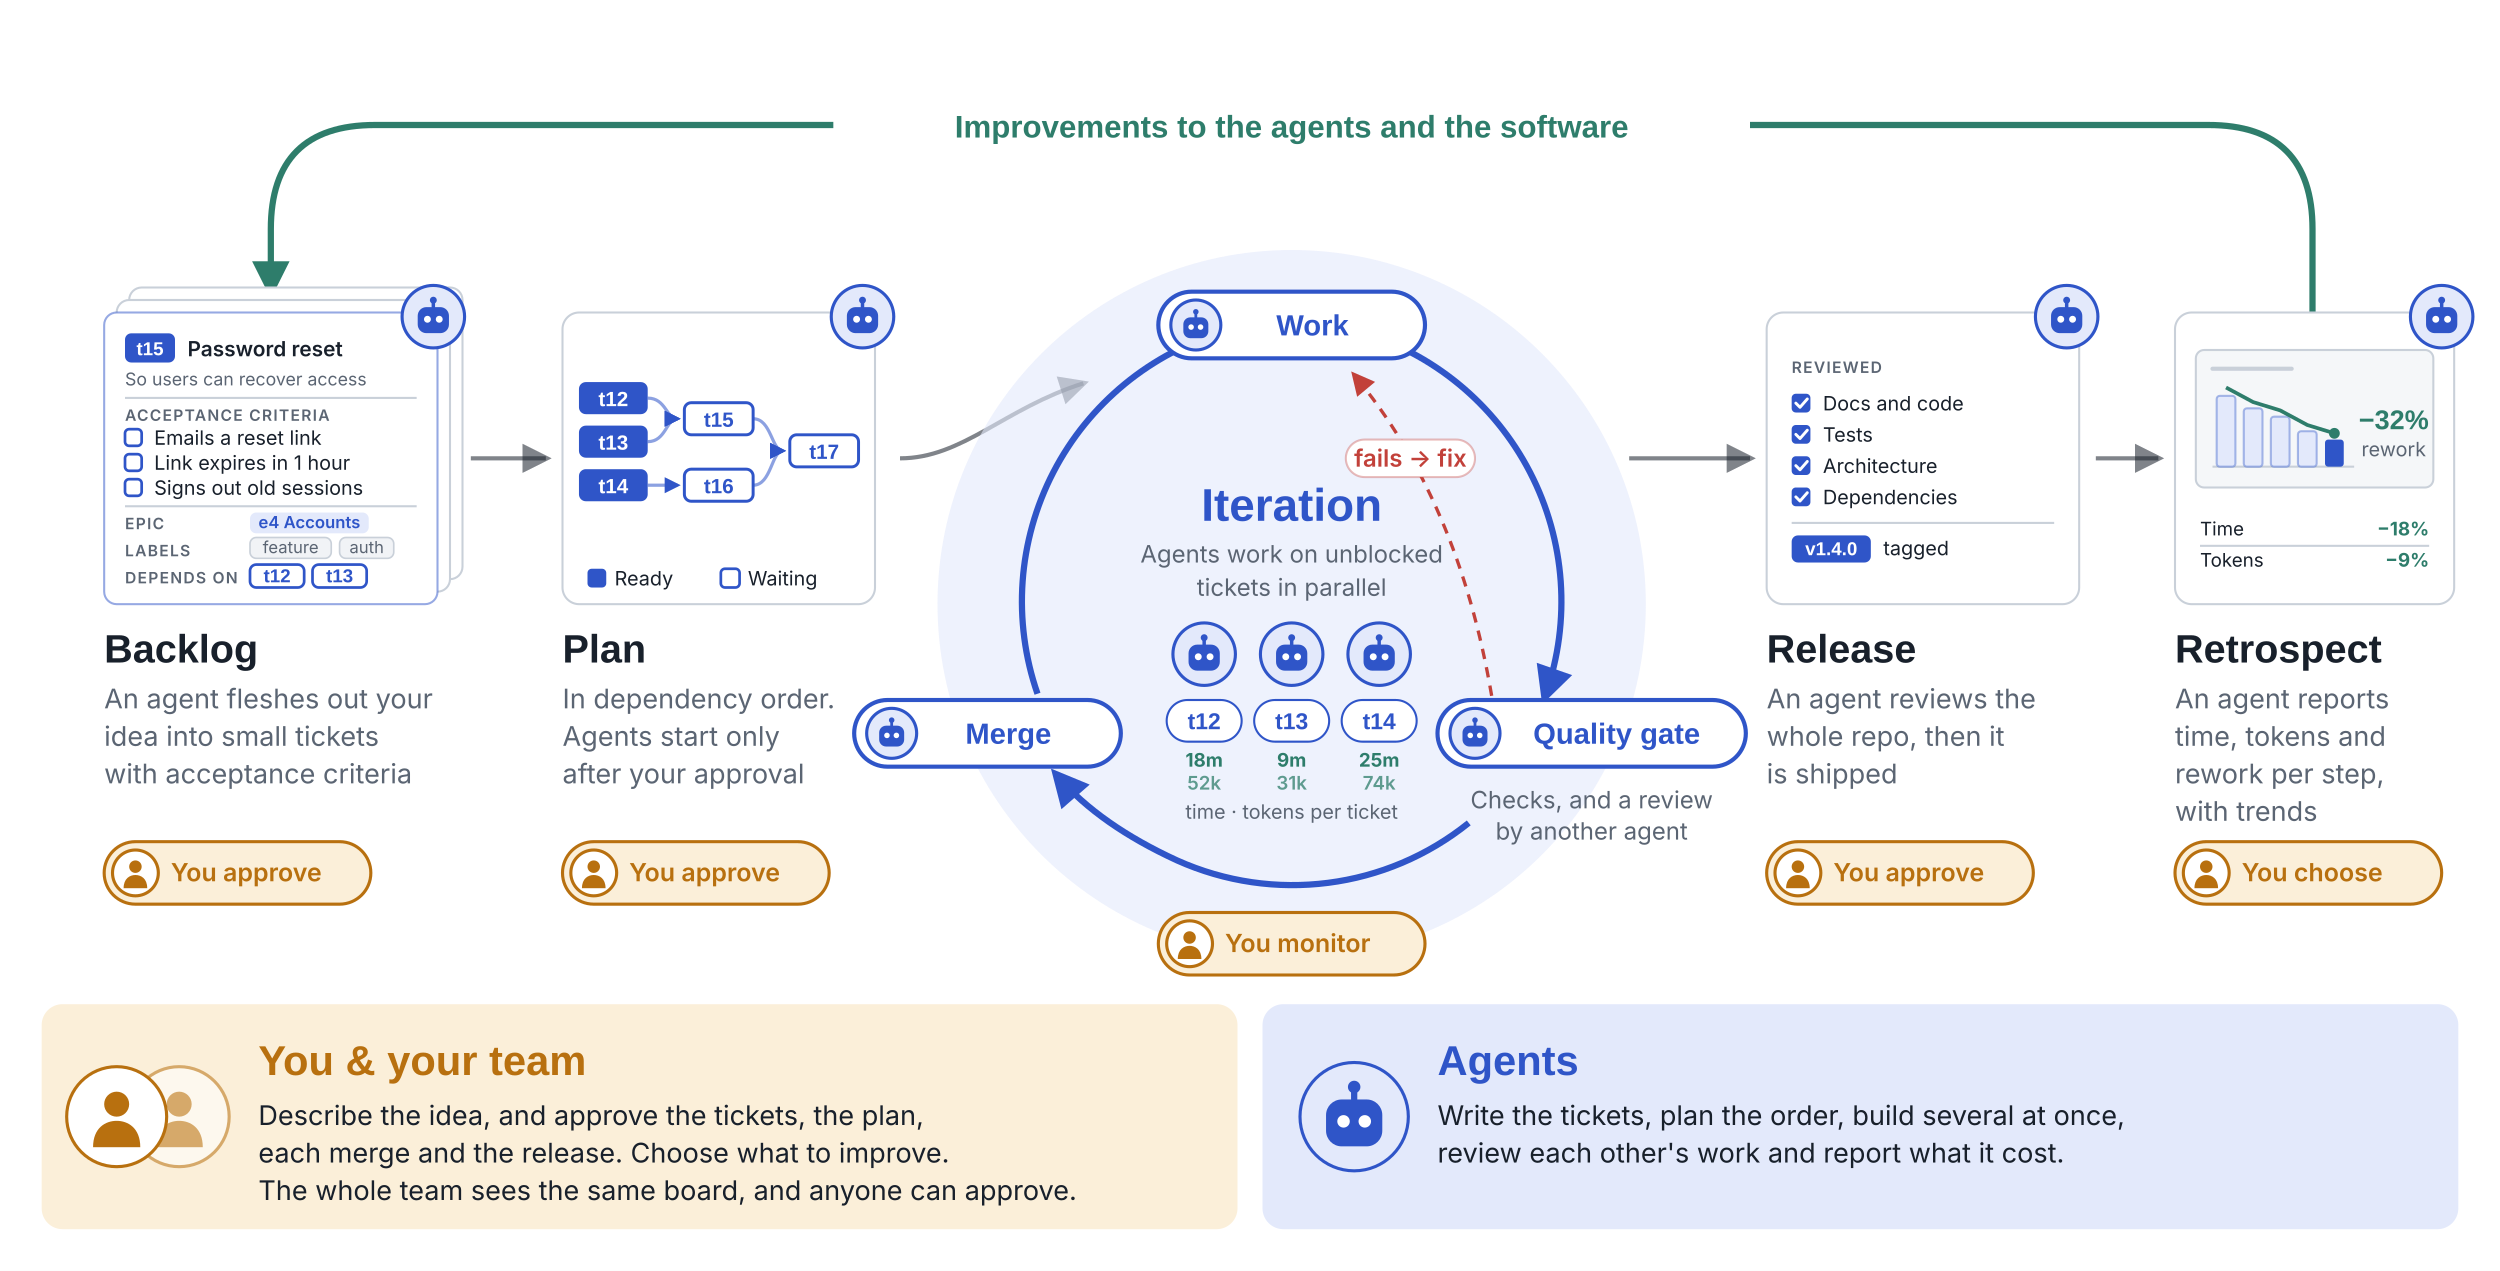
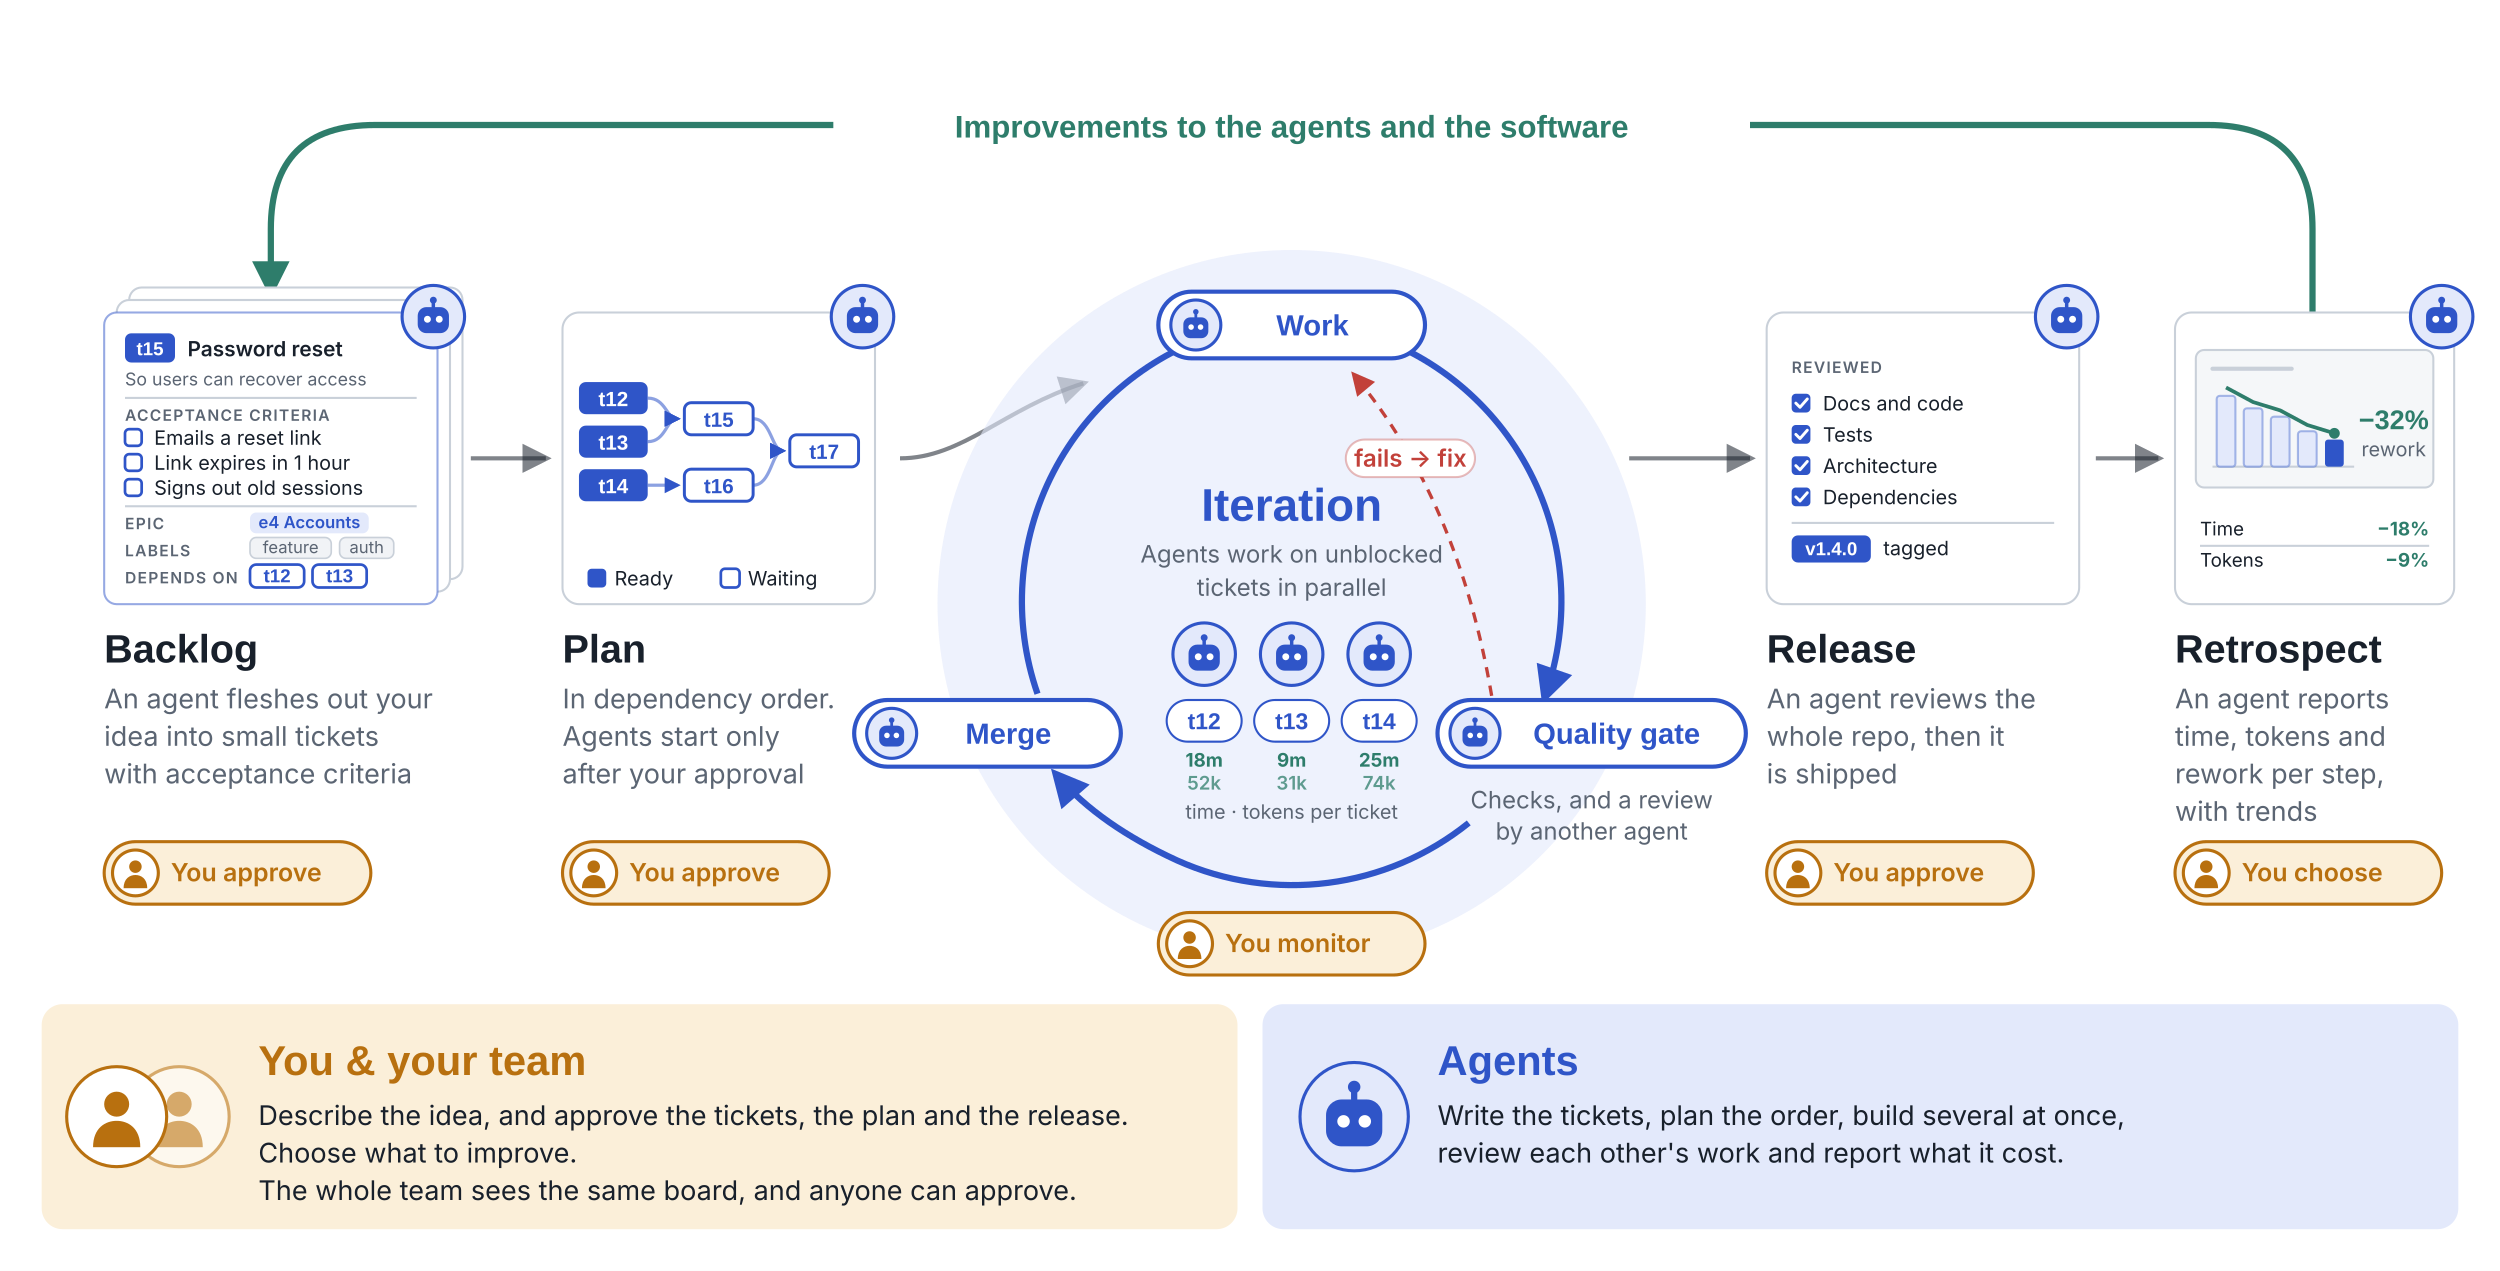
<svg xmlns="http://www.w3.org/2000/svg" viewBox="0 0 1200 610" width="1200" height="610" role="img" aria-labelledby="fig-title fig-desc">
  <style>
    text { font-family: "Inter", "Segoe UI", system-ui, -apple-system, "Helvetica Neue", Arial, sans-serif; fill: #18202B; }
    .t-title, .t-iter, .t-node, .t-chip, .t-loop, .t-actor-you, .t-actor-agent, .t-tk-id, .t-dn, .t-dn-ready, .t-kpi { font-family: "Space Grotesk", "Segoe UI", system-ui, -apple-system, "Helvetica Neue", Arial, sans-serif; }
    .bg { fill: #FFFFFF; }
    .t-title { font-weight: 600; font-size: 19px; }
    .t-iter { font-weight: 700; font-size: 22px; fill: #2F55C8; }
    .t-node { font-weight: 600; font-size: 14px; fill: #2F55C8; }
    .t-body { font-size: 13px; fill: #5B6573; }
    .t-small { font-size: 11.5px; fill: #5B6573; }
    .t-stamp { font-size: 12px; font-weight: 600; fill: #B8700F; }
    .t-chip { font-size: 11px; font-weight: 600; fill: #2F55C8; }
    .t-rework { font-size: 11.5px; font-weight: 600; fill: #C2413A; }
    .t-loop { font-size: 15px; font-weight: 600; fill: #2E7D6B; }
    .t-band { font-size: 13px; fill: #2E7D6B; }
    .t-actor-you { font-size: 20px; font-weight: 700; fill: #B8700F; }
    .t-actor-agent { font-size: 20px; font-weight: 700; fill: #2F55C8; }
    .t-actor { font-size: 13px; fill: #18202B; }
    .ticket { fill: #FFFFFF; stroke: #C9D0D9; }
    .ticket-line { stroke: #C9D0D9; stroke-width: 2; stroke-linecap: round; }
    .ticket-box { fill: none; stroke: #2F55C8; stroke-width: 1.3; }
    .box { fill: #FFFFFF; stroke: #C9D0D9; }
    .ring { fill: #E3E9FB; stroke: none; opacity: .6; }
    .cycle { stroke: #2F55C8; stroke-width: 3; fill: none; }
    .node { fill: #FFFFFF; stroke: #2F55C8; stroke-width: 2; }
    .chip { fill: #FFFFFF; stroke: #2F55C8; stroke-width: 1; }
    .stamp { fill: #FBEFD9; stroke: #B8700F; stroke-width: 1.5; }
    .flow { stroke: #18202B; stroke-opacity: .55; stroke-width: 2; fill: none; }
    .rework { stroke: #C2413A; stroke-width: 1.6; stroke-dasharray: 5 4; fill: none; }
    .loop { stroke: #2E7D6B; stroke-width: 3; fill: none; }
    .band { fill: #DDEFEA; }
    .ah-flow { fill: #18202B; fill-opacity: .55; }
    .ah-agent { fill: #2F55C8; }
    .ah-rework { fill: #C2413A; }
    .ah-loop { fill: #2E7D6B; }
    .label-bg { fill: #FFFFFF; }
    .tk-front { stroke: #2F55C8; stroke-opacity: .5; }
    .tk-id { fill: #2F55C8; }
    .t-tk-id { font-size: 9px; font-weight: 700; fill: #FFFFFF; }
    .t-tk-title { font-size: 10px; font-weight: 600; fill: #18202B; }
    .t-tk-label { font-size: 7.5px; font-weight: 600; letter-spacing: .08em; fill: #5B6573; }
    .t-tk { font-size: 9.5px; fill: #18202B; }
    .dep { stroke: #2F55C8; stroke-opacity: .55; stroke-width: 1.4; fill: none; }
    .dn { fill: #FFFFFF; stroke: #2F55C8; stroke-width: 1.3; }
    .dn-ready { fill: #2F55C8; }
    .t-dn, .t-dn-ready { font-size: 9px; font-weight: 600; }
    .t-dn { fill: #2F55C8; }
    .t-dn-ready { fill: #FFFFFF; }
    .mini { fill: #F5F7F9; stroke: #C9D0D9; }
    .axis { stroke: #C9D0D9; stroke-width: 1; }
    .rbar { fill: #E3E9FB; stroke: #2F55C8; stroke-opacity: .4; }
    .rbar-now { fill: #2F55C8; }
    .trend { stroke: #2E7D6B; stroke-width: 1.8; fill: none; stroke-linejoin: round; }
    .trend-dot { fill: #2E7D6B; }
    .t-kpi { font-size: 13px; font-weight: 700; fill: #2E7D6B; }
    .t-kpi-label { font-size: 9.5px; fill: #5B6573; }
    .h-ic { fill: #B8700F; }
    .a-ic { fill: #2F55C8; }
    .a-eye { fill: #FFFFFF; }
    .a-ant { stroke: #2F55C8; stroke-width: 2; stroke-linecap: round; }
    .hb { fill: #FFFFFF; stroke: #B8700F; stroke-width: 1.5; }
    .ab { fill: #E3E9FB; stroke: #2F55C8; stroke-width: 1.5; }
    .actor-card-you { fill: #FBEFD9; }
    .actor-card-agent { fill: #E3E9FB; }
    .hb-back { opacity: .55; }
    .epic { fill: #E3E9FB; }
    .t-epic { font-size: 8px; font-weight: 600; fill: #2F55C8; }
    .lbl { fill: #F1F3F6; stroke: #C9D0D9; stroke-width: .8; }
    .t-lbl { font-size: 8px; fill: #5B6573; }
    .t-tk-sum { font-size: 8.5px; fill: #5B6573; }
    .t-merge-cap { font-size: 11.5px; font-weight: 600; fill: #B8700F; }
    .t-m { font-size: 9px; fill: #18202B; }
    .t-mv { font-size: 9px; font-weight: 700; fill: #2E7D6B; }
    .rework-bg { fill: #FFFFFF; stroke: #C2413A; stroke-opacity: .35; }
    .t-run { font-size: 9px; font-weight: 600; fill: #2E7D6B; opacity: .75; }
  </style>
  <defs>
    <marker id="m-flow" viewBox="0 0 10 10" refX="8" refY="5" markerWidth="7" markerHeight="7" orient="auto-start-reverse">
      <path class="ah-flow" d="M0,0 L10,5 L0,10 z" />
    </marker>
    <marker id="m-agent" viewBox="0 0 10 10" refX="7" refY="5" markerWidth="6" markerHeight="6" orient="auto-start-reverse">
      <path class="ah-agent" d="M0,0 L10,5 L0,10 z" />
    </marker>
    <marker id="m-rework" viewBox="0 0 10 10" refX="8" refY="5" markerWidth="7" markerHeight="7" orient="auto-start-reverse">
      <path class="ah-rework" d="M0,0 L10,5 L0,10 z" />
    </marker>
    <marker id="m-loop" viewBox="0 0 10 10" refX="7" refY="5" markerWidth="6" markerHeight="6" orient="auto-start-reverse">
      <path class="ah-loop" d="M0,0 L10,5 L0,10 z" />
    </marker>
    <marker id="m-dep" viewBox="0 0 10 10" refX="8" refY="5" markerWidth="5" markerHeight="5" orient="auto-start-reverse">
      <path class="ah-agent" d="M0,0 L10,5 L0,10 z" />
    </marker>
    <symbol id="human" viewBox="0 0 24 24">
      <circle class="h-ic" cx="12" cy="7.5" r="4.5" />
      <path class="h-ic" d="M3.5,23 C3.5,16 8,13.5 12,13.5 C16,13.5 20.5,16 20.5,23 Z" />
    </symbol>
    <symbol id="agent" viewBox="0 0 24 24">
      <line class="a-ant" x1="12" y1="2.5" x2="12" y2="6.5" />
      <circle class="a-ic" cx="12" cy="2.5" r="2" />
      <rect class="a-ic" x="3" y="6.5" width="18" height="15" rx="5" />
      <circle class="a-eye" cx="8.6" cy="13.5" r="2" />
      <circle class="a-eye" cx="15.4" cy="13.5" r="2" />
    </symbol>
  </defs>
  <rect class="bg" x="0" y="0" width="1200" height="610" />
  <path class="loop" d="M1110,150 V110 Q1110,60 1060,60 H180 Q130,60 130,110 V138" marker-end="url(#m-loop)" />
  <rect class="label-bg" x="400" y="46" width="440" height="28" />
  <text class="t-loop" x="620" y="66" text-anchor="middle">Improvements to the agents and the software</text>
  <g>
    <rect class="ticket" x="62" y="138" width="160" height="140" rx="6" />
    <rect class="ticket" x="56" y="144" width="160" height="140" rx="6" />
    <rect class="ticket tk-front" x="50" y="150" width="160" height="140" rx="6" />
    <rect class="tk-id" x="60" y="160" width="24" height="14" rx="3" />
    <text class="t-tk-id" x="72" y="170.5" text-anchor="middle">t15</text>
    <text class="t-tk-title" x="90" y="171">Password reset</text>
    <text class="t-tk-sum" x="60" y="185">So users can recover access</text>
    <line class="axis" x1="60" y1="191" x2="200" y2="191" />
    <text class="t-tk-label" x="60" y="202">ACCEPTANCE CRITERIA</text>
    <rect class="ticket-box" x="60" y="206" width="8" height="8" rx="2" />
    <text class="t-tk" x="74" y="213.5">Emails a reset link</text>
    <rect class="ticket-box" x="60" y="218" width="8" height="8" rx="2" />
    <text class="t-tk" x="74" y="225.5">Link expires in 1 hour</text>
    <rect class="ticket-box" x="60" y="230" width="8" height="8" rx="2" />
    <text class="t-tk" x="74" y="237.5">Signs out old sessions</text>
    <line class="axis" x1="60" y1="243" x2="200" y2="243" />
    <text class="t-tk-label" x="60" y="254">EPIC</text>
    <rect class="epic" x="120" y="246" width="57" height="10" rx="3" />
    <text class="t-epic" x="148.5" y="253.5" text-anchor="middle">e4 Accounts</text>
    <text class="t-tk-label" x="60" y="267">LABELS</text>
    <rect class="lbl" x="120" y="258" width="39" height="10" rx="3" />
    <text class="t-lbl" x="139.5" y="265.5" text-anchor="middle">feature</text>
    <rect class="lbl" x="163" y="258" width="26" height="10" rx="3" />
    <text class="t-lbl" x="176" y="265.5" text-anchor="middle">auth</text>
    <text class="t-tk-label" x="60" y="280">DEPENDS ON</text>
    <rect class="dn" x="120" y="271" width="26" height="11" rx="3" />
    <text class="t-dn" x="133" y="279.5" text-anchor="middle">t12</text>
    <rect class="dn" x="150" y="271" width="26" height="11" rx="3" />
    <text class="t-dn" x="163" y="279.5" text-anchor="middle">t13</text>
  </g>
  <g>
    <circle class="ab" cx="208" cy="152" r="15" />
    <use href="#agent" x="198" y="142" width="20" height="20" />
  </g>
  <text class="t-title" x="50" y="318">Backlog</text>
  <text class="t-body" x="50" y="340">An agent fleshes out your</text>
  <text class="t-body" x="50" y="358">idea into small tickets</text>
  <text class="t-body" x="50" y="376">with acceptance criteria</text>
  <g>
    <rect class="stamp" x="50" y="404" width="128" height="30" rx="15" />
    <circle class="hb" cx="65" cy="419" r="11" />
    <use href="#human" x="57" y="411" width="16" height="16" />
    <text class="t-stamp" x="82" y="423">You approve</text>
  </g>
  <path class="flow" d="M226,220 H262" marker-end="url(#m-flow)" />
  <rect class="box" x="270" y="150" width="150" height="140" rx="8" />
  <g transform="translate(-32.3,3) scale(1.1)">
    <path class="dep" d="M312,171 C320,171 320,180 325,180" marker-end="url(#m-dep)" />
    <path class="dep" d="M312,190 C320,190 320,180 325,180" marker-end="url(#m-dep)" />
    <path class="dep" d="M312,209 H325" marker-end="url(#m-dep)" />
    <path class="dep" d="M358,180 C366,180 366,194 371,194" marker-end="url(#m-dep)" />
    <path class="dep" d="M358,209 C366,209 366,194 371,194" marker-end="url(#m-dep)" />
    <rect class="dn-ready" x="282" y="164" width="30" height="14" rx="3" />
    <text class="t-dn-ready" x="297" y="174.5" text-anchor="middle">t12</text>
    <rect class="dn-ready" x="282" y="183" width="30" height="14" rx="3" />
    <text class="t-dn-ready" x="297" y="193.5" text-anchor="middle">t13</text>
    <rect class="dn-ready" x="282" y="202" width="30" height="14" rx="3" />
    <text class="t-dn-ready" x="297" y="212.5" text-anchor="middle">t14</text>
    <rect class="dn" x="328" y="173" width="30" height="14" rx="3" />
    <text class="t-dn" x="343" y="183.5" text-anchor="middle">t15</text>
    <rect class="dn" x="328" y="202" width="30" height="14" rx="3" />
    <text class="t-dn" x="343" y="212.5" text-anchor="middle">t16</text>
    <rect class="dn" x="374" y="187" width="30" height="14" rx="3" />
    <text class="t-dn" x="389" y="197.5" text-anchor="middle">t17</text>
  </g>
  <rect class="dn-ready" x="282" y="273" width="9" height="9" rx="2" />
  <text class="t-tk" x="295" y="281">Ready</text>
  <rect class="dn" x="346" y="273" width="9" height="9" rx="2" />
  <text class="t-tk" x="359" y="281">Waiting</text>
  <g>
    <circle class="ab" cx="414" cy="152" r="15" />
    <use href="#agent" x="404" y="142" width="20" height="20" />
  </g>
  <text class="t-title" x="270" y="318">Plan</text>
  <text class="t-body" x="270" y="340">In dependency order.</text>
  <text class="t-body" x="270" y="358">Agents start only</text>
  <text class="t-body" x="270" y="376">after your approval</text>
  <g>
    <rect class="stamp" x="270" y="404" width="128" height="30" rx="15" />
    <circle class="hb" cx="285" cy="419" r="11" />
    <use href="#human" x="277" y="411" width="16" height="16" />
    <text class="t-stamp" x="302" y="423">You approve</text>
  </g>
  <path class="flow" d="M432,220 C462,220 482,196 520,184" marker-end="url(#m-flow)" />
  <circle class="ring" cx="620" cy="290" r="170" />
  <path class="cycle" d="M652,159 A135,135 0 0 1 742,333" marker-end="url(#m-agent)" />
  <path class="cycle" d="M705,395 A135,135 0 0 1 565,413 Q528,396 508,373" marker-end="url(#m-agent)" />
  <path class="cycle" d="M498,333 A135,135 0 0 1 588,159" marker-end="url(#m-agent)" />
  <text class="t-iter" x="620" y="250" text-anchor="middle">Iteration</text>
  <text class="t-small" x="620" y="270" text-anchor="middle">Agents work on unblocked</text>
  <text class="t-small" x="620" y="286" text-anchor="middle">tickets in parallel</text>
  <g>
    <circle class="ab" cx="578" cy="314" r="15" />
    <use href="#agent" x="568" y="304" width="20" height="20" />
  </g>
  <g>
    <circle class="ab" cx="620" cy="314" r="15" />
    <use href="#agent" x="610" y="304" width="20" height="20" />
  </g>
  <g>
    <circle class="ab" cx="662" cy="314" r="15" />
    <use href="#agent" x="652" y="304" width="20" height="20" />
  </g>
  <rect class="chip" x="560" y="336" width="36" height="20" rx="10" />
  <text class="t-chip" x="578" y="350" text-anchor="middle">t12</text>
  <rect class="chip" x="602" y="336" width="36" height="20" rx="10" />
  <text class="t-chip" x="620" y="350" text-anchor="middle">t13</text>
  <rect class="chip" x="644" y="336" width="36" height="20" rx="10" />
  <text class="t-chip" x="662" y="350" text-anchor="middle">t14</text>
  <text class="t-mv" x="578" y="368" text-anchor="middle">18m</text>
  <text class="t-mv" x="620" y="368" text-anchor="middle">9m</text>
  <text class="t-mv" x="662" y="368" text-anchor="middle">25m</text>
  <text class="t-run" x="578" y="379" text-anchor="middle">52k</text>
  <text class="t-run" x="620" y="379" text-anchor="middle">31k</text>
  <text class="t-run" x="662" y="379" text-anchor="middle">74k</text>
  <text class="t-kpi-label" x="620" y="393" text-anchor="middle">time · tokens per ticket</text>
  <rect class="node" x="556" y="140" width="128" height="32" rx="16" />
  <circle class="ab" cx="574" cy="156" r="12" />
  <use href="#agent" x="566" y="148" width="16" height="16" />
  <text class="t-node" x="630" y="161" text-anchor="middle">Work</text>
  <rect class="node" x="690" y="336" width="148" height="32" rx="16" />
  <circle class="ab" cx="708" cy="352" r="12" />
  <use href="#agent" x="700" y="344" width="16" height="16" />
  <text class="t-node" x="776" y="357" text-anchor="middle">Quality gate</text>
  <text class="t-small" x="764" y="388" text-anchor="middle">Checks, and a review</text>
  <text class="t-small" x="764" y="403" text-anchor="middle">by another agent</text>
  <rect class="node" x="410" y="336" width="128" height="32" rx="16" />
  <circle class="ab" cx="428" cy="352" r="12" />
  <use href="#agent" x="420" y="344" width="16" height="16" />
  <text class="t-node" x="484" y="357" text-anchor="middle">Merge</text>
  <g>
    <rect class="stamp" x="556" y="438" width="128" height="30" rx="15" />
    <circle class="hb" cx="571" cy="453" r="11" />
    <use href="#human" x="563" y="445" width="16" height="16" />
    <text class="t-stamp" x="588" y="457">You monitor</text>
  </g>
  <path class="rework" d="M716,334 Q700,240 650,180" marker-end="url(#m-rework)" />
  <rect class="rework-bg" x="646" y="211" width="62" height="18" rx="9" />
  <text class="t-rework" x="677" y="224" text-anchor="middle">fails → fix</text>
  <path class="flow" d="M782,220 H840" marker-end="url(#m-flow)" />
  <rect class="box" x="848" y="150" width="150" height="140" rx="8" />
  <g transform="translate(0,-5)">
    <text class="t-tk-label" x="860" y="184">REVIEWED</text>
    <rect class="dn-ready" x="860" y="194" width="9" height="9" rx="2" />
    <path d="M862,198.5 l2,2 l3.5,-4" stroke="#fff" stroke-width="1.4" fill="none" stroke-linecap="round" stroke-linejoin="round" />
    <text class="t-tk" x="875" y="202">Docs and code</text>
    <rect class="dn-ready" x="860" y="209" width="9" height="9" rx="2" />
    <path d="M862,213.5 l2,2 l3.5,-4" stroke="#fff" stroke-width="1.4" fill="none" stroke-linecap="round" stroke-linejoin="round" />
    <text class="t-tk" x="875" y="217">Tests</text>
    <rect class="dn-ready" x="860" y="224" width="9" height="9" rx="2" />
    <path d="M862,228.5 l2,2 l3.5,-4" stroke="#fff" stroke-width="1.4" fill="none" stroke-linecap="round" stroke-linejoin="round" />
    <text class="t-tk" x="875" y="232">Architecture</text>
    <rect class="dn-ready" x="860" y="239" width="9" height="9" rx="2" />
    <path d="M862,243.5 l2,2 l3.5,-4" stroke="#fff" stroke-width="1.4" fill="none" stroke-linecap="round" stroke-linejoin="round" />
    <text class="t-tk" x="875" y="247">Dependencies</text>
    <line class="axis" x1="860" y1="256" x2="986" y2="256" />
    <rect class="dn-ready" x="860" y="262" width="38" height="13" rx="3" />
    <text class="t-dn-ready" x="879" y="271.5" text-anchor="middle">v1.4.0</text>
    <text class="t-tk" x="904" y="271.5">tagged</text>
  </g>
  <g>
    <circle class="ab" cx="992" cy="152" r="15" />
    <use href="#agent" x="982" y="142" width="20" height="20" />
  </g>
  <text class="t-title" x="848" y="318">Release</text>
  <text class="t-body" x="848" y="340">An agent reviews the</text>
  <text class="t-body" x="848" y="358">whole repo, then it</text>
  <text class="t-body" x="848" y="376">is shipped</text>
  <g>
    <rect class="stamp" x="848" y="404" width="128" height="30" rx="15" />
    <circle class="hb" cx="863" cy="419" r="11" />
    <use href="#human" x="855" y="411" width="16" height="16" />
    <text class="t-stamp" x="880" y="423">You approve</text>
  </g>
  <path class="flow" d="M1006,220 H1036" marker-end="url(#m-flow)" />
  <rect class="box" x="1044" y="150" width="134" height="140" rx="8" />
  <g transform="translate(0,6)">
    <rect class="mini" x="1054" y="162" width="114" height="66" rx="4" />
    <line class="ticket-line" x1="1062" y1="171" x2="1100" y2="171" />
    <line class="axis" x1="1062" y1="218" x2="1130" y2="218" />
    <rect class="rbar" x="1064" y="184" width="9" height="34" rx="1.5" />
    <rect class="rbar" x="1077" y="190" width="9" height="28" rx="1.5" />
    <rect class="rbar" x="1090" y="194" width="9" height="24" rx="1.5" />
    <rect class="rbar" x="1103" y="201" width="9" height="17" rx="1.5" />
    <rect class="rbar-now" x="1116" y="205" width="9" height="13" rx="1.5" />
    <polyline class="trend" points="1068.5,180 1081.5,187 1094.5,191 1107.5,198 1120.5,202" />
    <circle class="trend-dot" cx="1120.5" cy="202" r="2.6" />
    <text class="t-kpi" x="1149" y="200" text-anchor="middle">−32%</text>
    <text class="t-kpi-label" x="1149" y="213" text-anchor="middle">rework</text>
  </g>
  <text class="t-m" x="1056" y="257">Time</text>
  <text class="t-mv" x="1166" y="257" text-anchor="end">−18%</text>
  <text class="t-m" x="1056" y="272">Tokens</text>
  <text class="t-mv" x="1166" y="272" text-anchor="end">−9%</text>
  <line class="axis" x1="1056" y1="262" x2="1166" y2="262" />
  <g>
    <circle class="ab" cx="1172" cy="152" r="15" />
    <use href="#agent" x="1162" y="142" width="20" height="20" />
  </g>
  <text class="t-title" x="1044" y="318">Retrospect</text>
  <text class="t-body" x="1044" y="340">An agent reports</text>
  <text class="t-body" x="1044" y="358">time, tokens and</text>
  <text class="t-body" x="1044" y="376">rework per step,</text>
  <text class="t-body" x="1044" y="394">with trends</text>
  <g>
    <rect class="stamp" x="1044" y="404" width="128" height="30" rx="15" />
    <circle class="hb" cx="1059" cy="419" r="11" />
    <use href="#human" x="1051" y="411" width="16" height="16" />
    <text class="t-stamp" x="1076" y="423">You choose</text>
  </g>
  <rect class="actor-card-you" x="20" y="482" width="574" height="108" rx="10" />
  <g class="hb-back">
    <circle class="hb" cx="86" cy="536" r="24" />
    <use href="#human" x="70" y="520" width="32" height="32" />
  </g>
  <circle class="hb" cx="56" cy="536" r="24" />
  <use href="#human" x="40" y="520" width="32" height="32" />
  <text class="t-actor-you" x="124" y="516">You &amp; your team</text>
-   <text class="t-actor" x="124" y="540">Describe the idea, and approve the tickets, the plan,</text>
-   <text class="t-actor" x="124" y="558">each merge and the release. Choose what to improve.</text>
+   <text class="t-actor" x="124" y="540">Describe the idea, and approve the tickets, the plan and the release.</text>
+   <text class="t-actor" x="124" y="558">Choose what to improve.</text>
  <text class="t-actor" x="124" y="576">The whole team sees the same board, and anyone can approve.</text>
  <rect class="actor-card-agent" x="606" y="482" width="574" height="108" rx="10" />
  <circle class="ab" cx="650" cy="536" r="26" />
  <use href="#agent" x="632" y="518" width="36" height="36" />
  <text class="t-actor-agent" x="690" y="516">Agents</text>
  <text class="t-actor" x="690" y="540">Write the tickets, plan the order, build several at once,</text>
  <text class="t-actor" x="690" y="558">review each other's work and report what it cost.</text>
</svg>
